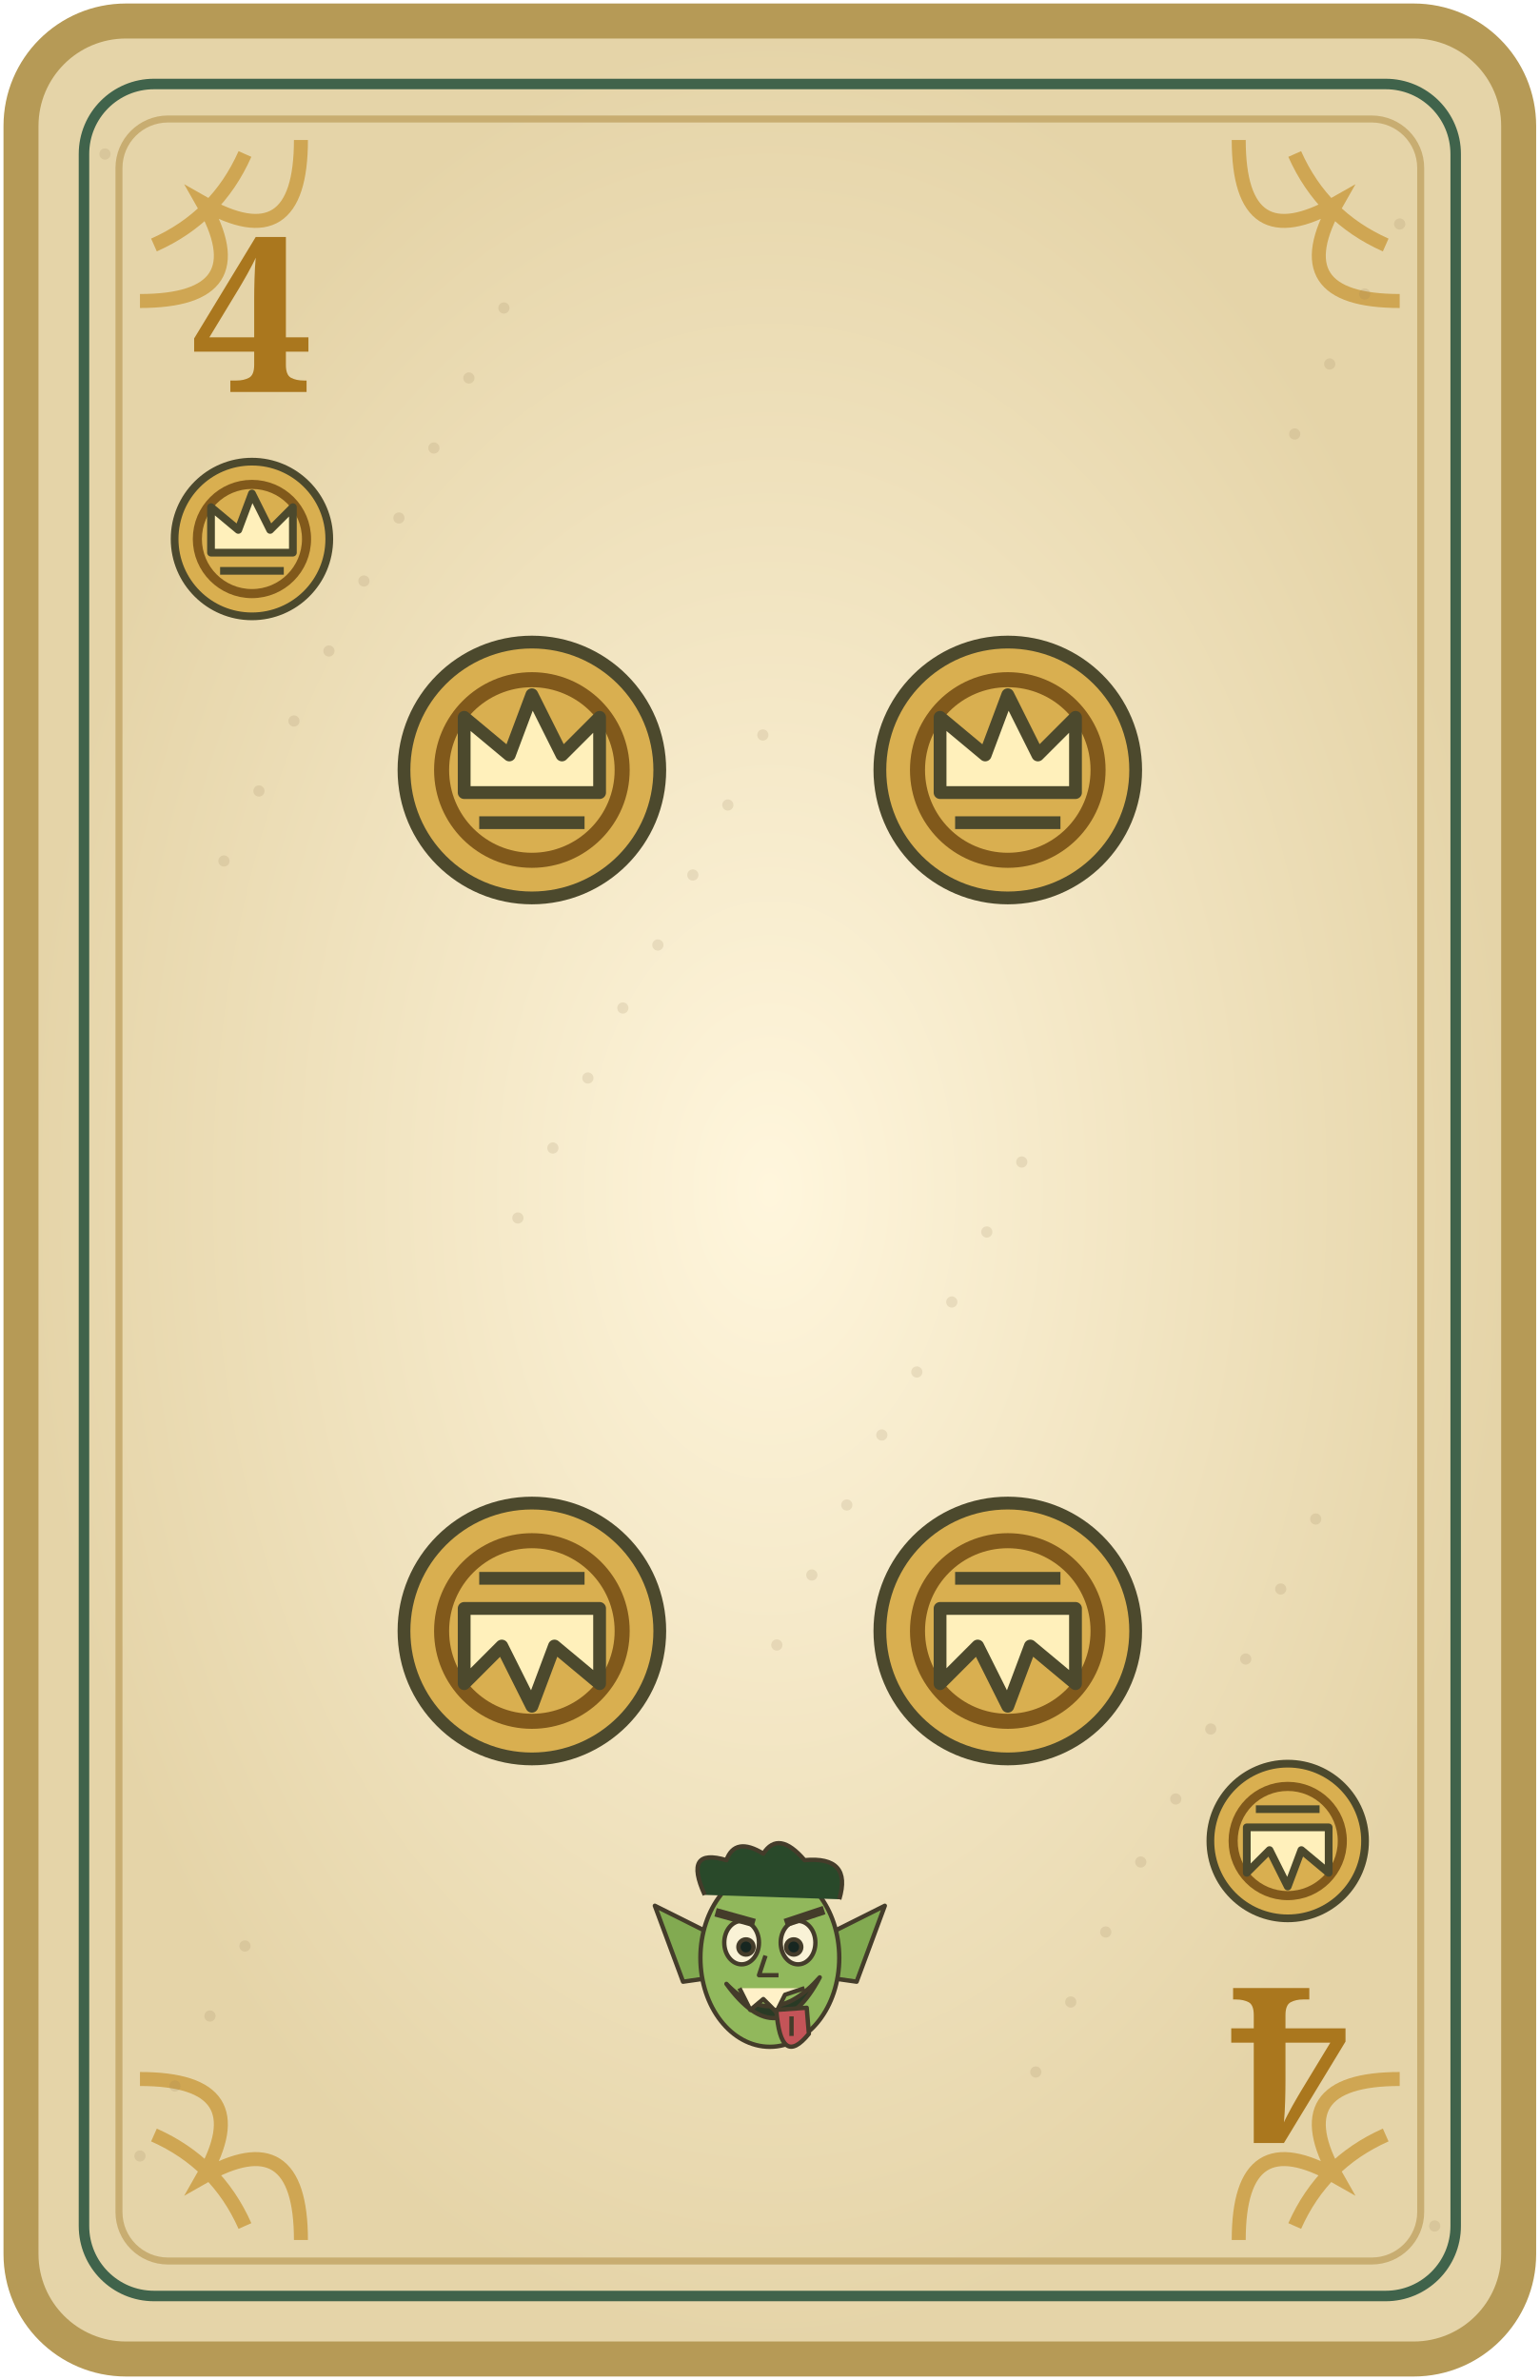
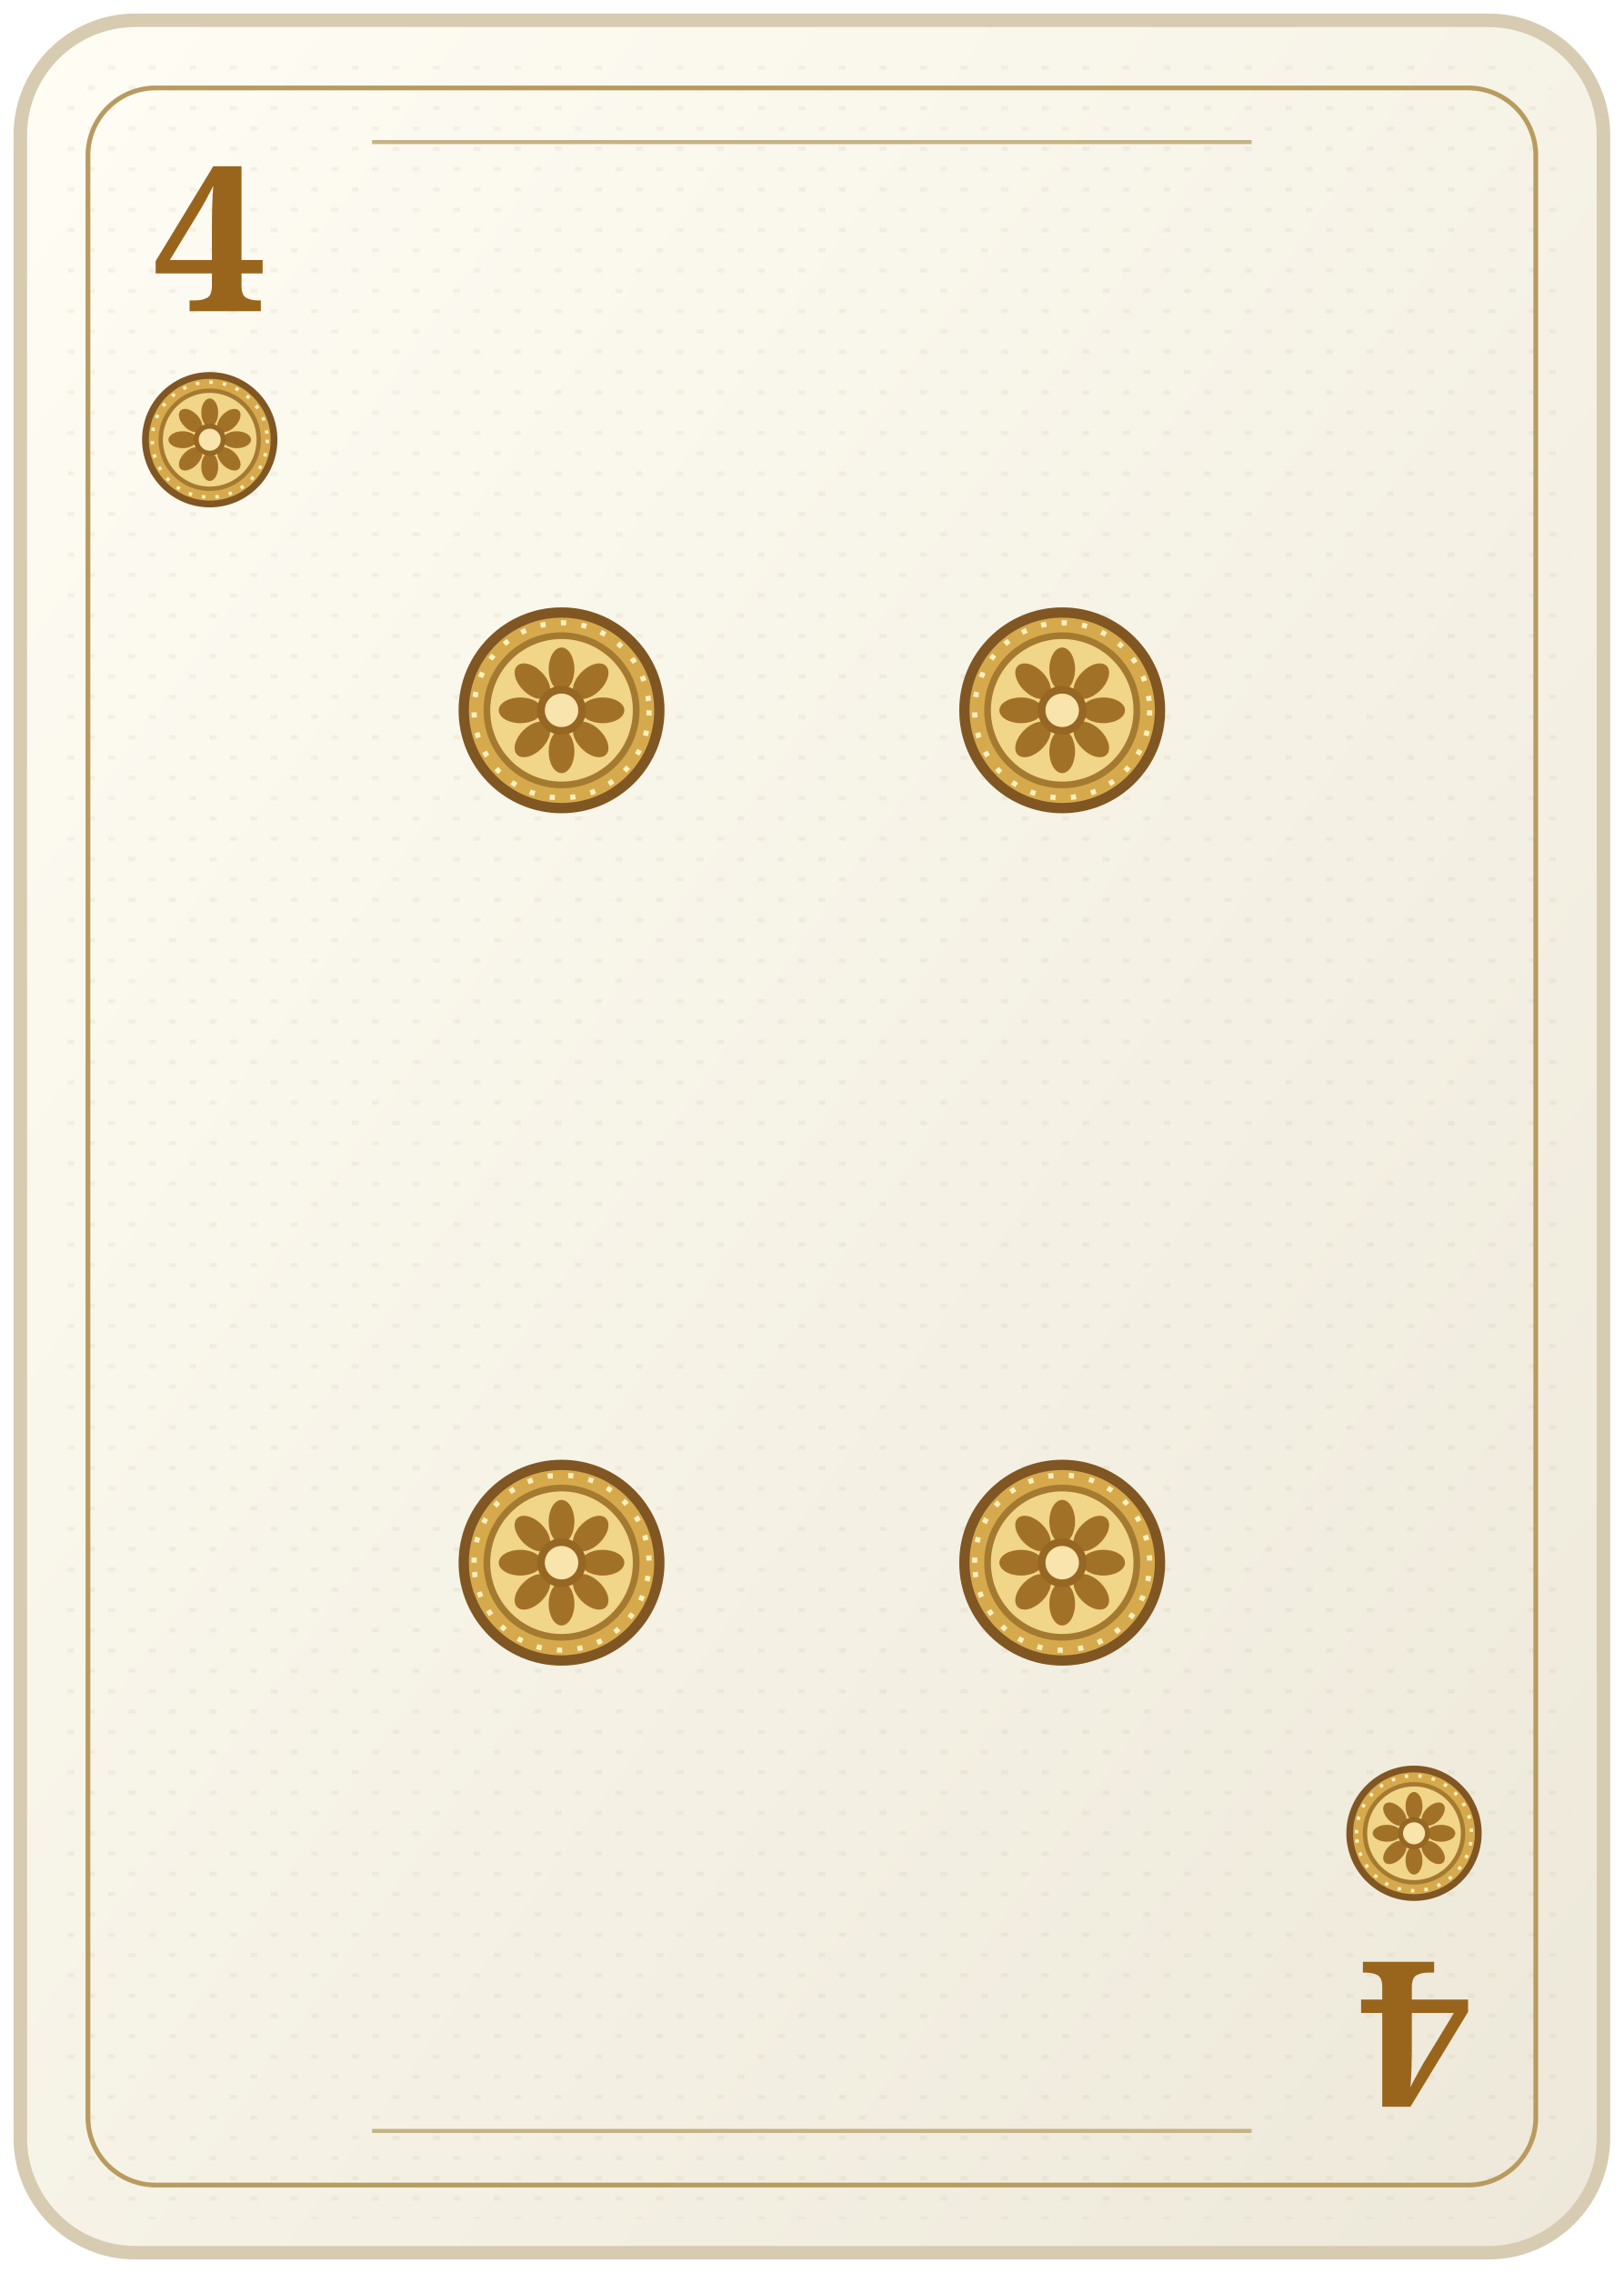
- <svg xmlns="http://www.w3.org/2000/svg" width="220" height="340" viewBox="0 0 220 340">
+ <svg xmlns="http://www.w3.org/2000/svg" width="240" height="336" viewBox="0 0 240 336">
  <defs>
-     <radialGradient id="paper">
-       <stop stop-color="#fff6dd" />
-       <stop offset="1" stop-color="#e5d4a8" />
-     </radialGradient>
-     <radialGradient id="felt">
-       <stop stop-color="#175a46" />
-       <stop offset="1" stop-color="#092f28" />
-     </radialGradient>
+     <linearGradient id="paper" x2="1" y2="1">
+       <stop stop-color="#fffdf4" />
+       <stop offset="1" stop-color="#ede8d9" />
+     </linearGradient>
+     <linearGradient id="foil" x2="1" y2="1">
+       <stop stop-color="#e6ce8b" />
+       <stop offset=".5" stop-color="#b89b5e" />
+       <stop offset="1" stop-color="#dfc583" />
+     </linearGradient>
+     <pattern id="grain" width="6" height="6" patternUnits="userSpaceOnUse">
+       <path d="M1 1h1M4 4h1" stroke="#a89570" opacity=".10" stroke-width=".6" />
+     </pattern>
+     <clipPath id="portrait">
+       <rect x="49" y="66" width="142" height="204" rx="30" />
+     </clipPath>
  </defs>
-   <rect x="3" y="3" width="214" height="334" rx="15" fill="url(#paper)" stroke="#b69a56" stroke-width="5" />
-   <rect x="12" y="12" width="196" height="316" rx="10" fill="none" stroke="#40634b" stroke-width="1.5" />
-   <rect x="17" y="17" width="186" height="306" rx="7" fill="none" stroke="#c8ad71" />
-   <path d="M0 23Q17 23 9 9Q23 17 23 0M2 15Q11 11 15 2" transform="translate(20 20) rotate(0)" fill="none" stroke="#cfa653" stroke-width="2" />
-   <path d="M0 23Q17 23 9 9Q23 17 23 0M2 15Q11 11 15 2" transform="translate(200 320) rotate(180)" fill="none" stroke="#cfa653" stroke-width="2" />
-   <path d="M0 23Q17 23 9 9Q23 17 23 0M2 15Q11 11 15 2" transform="translate(200 20) rotate(90)" fill="none" stroke="#cfa653" stroke-width="2" />
-   <path d="M0 23Q17 23 9 9Q23 17 23 0M2 15Q11 11 15 2" transform="translate(20 320) rotate(270)" fill="none" stroke="#cfa653" stroke-width="2" />
-   <circle cx="15" cy="22" r=".8" fill="#927951" opacity=".16" />
-   <circle cx="205" cy="318" r=".8" fill="#927951" opacity=".16" />
-   <circle cx="52" cy="83" r=".8" fill="#927951" opacity=".16" />
-   <circle cx="168" cy="257" r=".8" fill="#927951" opacity=".16" />
-   <circle cx="89" cy="144" r=".8" fill="#927951" opacity=".16" />
-   <circle cx="131" cy="196" r=".8" fill="#927951" opacity=".16" />
-   <circle cx="126" cy="205" r=".8" fill="#927951" opacity=".16" />
-   <circle cx="94" cy="135" r=".8" fill="#927951" opacity=".16" />
-   <circle cx="163" cy="266" r=".8" fill="#927951" opacity=".16" />
-   <circle cx="57" cy="74" r=".8" fill="#927951" opacity=".16" />
-   <circle cx="200" cy="32" r=".8" fill="#927951" opacity=".16" />
-   <circle cx="20" cy="308" r=".8" fill="#927951" opacity=".16" />
-   <circle cx="47" cy="93" r=".8" fill="#927951" opacity=".16" />
-   <circle cx="173" cy="247" r=".8" fill="#927951" opacity=".16" />
-   <circle cx="84" cy="154" r=".8" fill="#927951" opacity=".16" />
-   <circle cx="136" cy="186" r=".8" fill="#927951" opacity=".16" />
-   <circle cx="121" cy="215" r=".8" fill="#927951" opacity=".16" />
-   <circle cx="99" cy="125" r=".8" fill="#927951" opacity=".16" />
-   <circle cx="158" cy="276" r=".8" fill="#927951" opacity=".16" />
-   <circle cx="62" cy="64" r=".8" fill="#927951" opacity=".16" />
-   <circle cx="195" cy="42" r=".8" fill="#927951" opacity=".16" />
-   <circle cx="25" cy="298" r=".8" fill="#927951" opacity=".16" />
-   <circle cx="42" cy="103" r=".8" fill="#927951" opacity=".16" />
-   <circle cx="178" cy="237" r=".8" fill="#927951" opacity=".16" />
-   <circle cx="79" cy="164" r=".8" fill="#927951" opacity=".16" />
-   <circle cx="141" cy="176" r=".8" fill="#927951" opacity=".16" />
-   <circle cx="116" cy="225" r=".8" fill="#927951" opacity=".16" />
-   <circle cx="104" cy="115" r=".8" fill="#927951" opacity=".16" />
-   <circle cx="153" cy="286" r=".8" fill="#927951" opacity=".16" />
-   <circle cx="67" cy="54" r=".8" fill="#927951" opacity=".16" />
-   <circle cx="190" cy="52" r=".8" fill="#927951" opacity=".16" />
-   <circle cx="30" cy="288" r=".8" fill="#927951" opacity=".16" />
-   <circle cx="37" cy="113" r=".8" fill="#927951" opacity=".16" />
-   <circle cx="183" cy="227" r=".8" fill="#927951" opacity=".16" />
-   <circle cx="74" cy="174" r=".8" fill="#927951" opacity=".16" />
-   <circle cx="146" cy="166" r=".8" fill="#927951" opacity=".16" />
-   <circle cx="111" cy="235" r=".8" fill="#927951" opacity=".16" />
-   <circle cx="109" cy="105" r=".8" fill="#927951" opacity=".16" />
-   <circle cx="148" cy="296" r=".8" fill="#927951" opacity=".16" />
-   <circle cx="72" cy="44" r=".8" fill="#927951" opacity=".16" />
-   <circle cx="185" cy="62" r=".8" fill="#927951" opacity=".16" />
-   <circle cx="35" cy="278" r=".8" fill="#927951" opacity=".16" />
-   <circle cx="32" cy="123" r=".8" fill="#927951" opacity=".16" />
-   <circle cx="188" cy="217" r=".8" fill="#927951" opacity=".16" />
-   <g fill="#aa771e" font-family="Georgia,serif" font-weight="bold" text-anchor="middle">
-     <text x="36" y="56" font-size="31">4</text>
-     <g transform="translate(36 77) rotate(0) scale(0.65)" stroke="#4c492d" stroke-width="1.7" stroke-linejoin="round">
-       <circle r="17" fill="#d9af50" />
-       <circle r="12" fill="none" stroke="#81591b" stroke-width="2" />
-       <path d="M-9 3 -9-7 -3-2 0-10 4-2 9-7 9 3Z" fill="#fff0bb" />
-       <path d="M-7 7H7" />
-     </g>
-     <g transform="rotate(180 110 170)">
-       <text x="36" y="56" font-size="31">4</text>
-       <g transform="translate(36 77) rotate(0) scale(0.65)" stroke="#4c492d" stroke-width="1.7" stroke-linejoin="round">
-         <circle r="17" fill="#d9af50" />
-         <circle r="12" fill="none" stroke="#81591b" stroke-width="2" />
-         <path d="M-9 3 -9-7 -3-2 0-10 4-2 9-7 9 3Z" fill="#fff0bb" />
-         <path d="M-7 7H7" />
-       </g>
+   <rect x="3" y="3" width="234" height="330" rx="17" fill="url(#paper)" stroke="#d7cbb1" stroke-width="2" />
+   <rect x="8" y="8" width="224" height="320" rx="13" fill="url(#grain)" />
+   <rect x="13" y="13" width="214" height="310" rx="10" fill="none" stroke="#b89b5e" stroke-width=".7" />
+   <path d="M55 21H185M55 315H185" stroke="#c4b385" stroke-width=".6" />
+   <text x="31" y="46" fill="#99651d" text-anchor="middle" font-family="Georgia,serif" font-size="30" font-weight="bold">4</text>
+   <g data-suit="DENARI" transform="translate(31 65) rotate(0) scale(0.5)">
+     <circle r="19" fill="#d6aa4c" stroke="#805623" stroke-width="2" />
+     <circle r="14.5" fill="#f1d589" stroke="#a47a31" stroke-width="1.3" />
+     <ellipse cy="-8" rx="2.5" ry="4.2" fill="#a27128" transform="rotate(0)" />
+     <ellipse cy="-8" rx="2.5" ry="4.2" fill="#a27128" transform="rotate(45)" />
+     <ellipse cy="-8" rx="2.5" ry="4.2" fill="#a27128" transform="rotate(90)" />
+     <ellipse cy="-8" rx="2.5" ry="4.2" fill="#a27128" transform="rotate(135)" />
+     <ellipse cy="-8" rx="2.5" ry="4.2" fill="#a27128" transform="rotate(180)" />
+     <ellipse cy="-8" rx="2.5" ry="4.2" fill="#a27128" transform="rotate(225)" />
+     <ellipse cy="-8" rx="2.5" ry="4.2" fill="#a27128" transform="rotate(270)" />
+     <ellipse cy="-8" rx="2.5" ry="4.2" fill="#a27128" transform="rotate(315)" />
+     <circle r="4" fill="#f8e4ac" stroke="#966623" stroke-width="1.5" />
+     <circle r="17" fill="none" stroke="#fff0bf" stroke-dasharray="1 3" stroke-width="1" />
+   </g>
+   <g transform="rotate(180 120 168)">
+     <text x="31" y="46" fill="#99651d" text-anchor="middle" font-family="Georgia,serif" font-size="30" font-weight="bold">4</text>
+     <g data-suit="DENARI" transform="translate(31 65) rotate(0) scale(0.5)">
+       <circle r="19" fill="#d6aa4c" stroke="#805623" stroke-width="2" />
+       <circle r="14.5" fill="#f1d589" stroke="#a47a31" stroke-width="1.3" />
+       <ellipse cy="-8" rx="2.5" ry="4.2" fill="#a27128" transform="rotate(0)" />
+       <ellipse cy="-8" rx="2.5" ry="4.2" fill="#a27128" transform="rotate(45)" />
+       <ellipse cy="-8" rx="2.5" ry="4.2" fill="#a27128" transform="rotate(90)" />
+       <ellipse cy="-8" rx="2.5" ry="4.2" fill="#a27128" transform="rotate(135)" />
+       <ellipse cy="-8" rx="2.5" ry="4.2" fill="#a27128" transform="rotate(180)" />
+       <ellipse cy="-8" rx="2.5" ry="4.2" fill="#a27128" transform="rotate(225)" />
+       <ellipse cy="-8" rx="2.5" ry="4.2" fill="#a27128" transform="rotate(270)" />
+       <ellipse cy="-8" rx="2.5" ry="4.2" fill="#a27128" transform="rotate(315)" />
+       <circle r="4" fill="#f8e4ac" stroke="#966623" stroke-width="1.5" />
+       <circle r="17" fill="none" stroke="#fff0bf" stroke-dasharray="1 3" stroke-width="1" />
    </g>
  </g>
-   <g transform="translate(76 110) rotate(0) scale(1.075)" stroke="#4c492d" stroke-width="1.7" stroke-linejoin="round">
-     <circle r="17" fill="#d9af50" />
-     <circle r="12" fill="none" stroke="#81591b" stroke-width="2" />
-     <path d="M-9 3 -9-7 -3-2 0-10 4-2 9-7 9 3Z" fill="#fff0bb" />
-     <path d="M-7 7H7" />
+   <g data-suit="DENARI" transform="translate(83 105) rotate(0) scale(0.7608696)">
+     <circle r="19" fill="#d6aa4c" stroke="#805623" stroke-width="2" />
+     <circle r="14.5" fill="#f1d589" stroke="#a47a31" stroke-width="1.3" />
+     <ellipse cy="-8" rx="2.5" ry="4.2" fill="#a27128" transform="rotate(0)" />
+     <ellipse cy="-8" rx="2.5" ry="4.2" fill="#a27128" transform="rotate(45)" />
+     <ellipse cy="-8" rx="2.5" ry="4.2" fill="#a27128" transform="rotate(90)" />
+     <ellipse cy="-8" rx="2.5" ry="4.2" fill="#a27128" transform="rotate(135)" />
+     <ellipse cy="-8" rx="2.5" ry="4.2" fill="#a27128" transform="rotate(180)" />
+     <ellipse cy="-8" rx="2.5" ry="4.2" fill="#a27128" transform="rotate(225)" />
+     <ellipse cy="-8" rx="2.5" ry="4.2" fill="#a27128" transform="rotate(270)" />
+     <ellipse cy="-8" rx="2.5" ry="4.2" fill="#a27128" transform="rotate(315)" />
+     <circle r="4" fill="#f8e4ac" stroke="#966623" stroke-width="1.5" />
+     <circle r="17" fill="none" stroke="#fff0bf" stroke-dasharray="1 3" stroke-width="1" />
  </g>
-   <g transform="translate(144 110) rotate(0) scale(1.075)" stroke="#4c492d" stroke-width="1.7" stroke-linejoin="round">
-     <circle r="17" fill="#d9af50" />
-     <circle r="12" fill="none" stroke="#81591b" stroke-width="2" />
-     <path d="M-9 3 -9-7 -3-2 0-10 4-2 9-7 9 3Z" fill="#fff0bb" />
-     <path d="M-7 7H7" />
+   <g data-suit="DENARI" transform="translate(157 105) rotate(0) scale(0.7608696)">
+     <circle r="19" fill="#d6aa4c" stroke="#805623" stroke-width="2" />
+     <circle r="14.5" fill="#f1d589" stroke="#a47a31" stroke-width="1.3" />
+     <ellipse cy="-8" rx="2.5" ry="4.2" fill="#a27128" transform="rotate(0)" />
+     <ellipse cy="-8" rx="2.5" ry="4.2" fill="#a27128" transform="rotate(45)" />
+     <ellipse cy="-8" rx="2.5" ry="4.2" fill="#a27128" transform="rotate(90)" />
+     <ellipse cy="-8" rx="2.5" ry="4.2" fill="#a27128" transform="rotate(135)" />
+     <ellipse cy="-8" rx="2.5" ry="4.2" fill="#a27128" transform="rotate(180)" />
+     <ellipse cy="-8" rx="2.5" ry="4.2" fill="#a27128" transform="rotate(225)" />
+     <ellipse cy="-8" rx="2.5" ry="4.2" fill="#a27128" transform="rotate(270)" />
+     <ellipse cy="-8" rx="2.5" ry="4.2" fill="#a27128" transform="rotate(315)" />
+     <circle r="4" fill="#f8e4ac" stroke="#966623" stroke-width="1.5" />
+     <circle r="17" fill="none" stroke="#fff0bf" stroke-dasharray="1 3" stroke-width="1" />
  </g>
-   <g transform="translate(76 233) rotate(180) scale(1.075)" stroke="#4c492d" stroke-width="1.7" stroke-linejoin="round">
-     <circle r="17" fill="#d9af50" />
-     <circle r="12" fill="none" stroke="#81591b" stroke-width="2" />
-     <path d="M-9 3 -9-7 -3-2 0-10 4-2 9-7 9 3Z" fill="#fff0bb" />
-     <path d="M-7 7H7" />
+   <g data-suit="DENARI" transform="translate(83 231) rotate(180) scale(0.7608696)">
+     <circle r="19" fill="#d6aa4c" stroke="#805623" stroke-width="2" />
+     <circle r="14.5" fill="#f1d589" stroke="#a47a31" stroke-width="1.3" />
+     <ellipse cy="-8" rx="2.5" ry="4.2" fill="#a27128" transform="rotate(0)" />
+     <ellipse cy="-8" rx="2.5" ry="4.2" fill="#a27128" transform="rotate(45)" />
+     <ellipse cy="-8" rx="2.5" ry="4.2" fill="#a27128" transform="rotate(90)" />
+     <ellipse cy="-8" rx="2.5" ry="4.2" fill="#a27128" transform="rotate(135)" />
+     <ellipse cy="-8" rx="2.5" ry="4.2" fill="#a27128" transform="rotate(180)" />
+     <ellipse cy="-8" rx="2.5" ry="4.2" fill="#a27128" transform="rotate(225)" />
+     <ellipse cy="-8" rx="2.5" ry="4.2" fill="#a27128" transform="rotate(270)" />
+     <ellipse cy="-8" rx="2.5" ry="4.2" fill="#a27128" transform="rotate(315)" />
+     <circle r="4" fill="#f8e4ac" stroke="#966623" stroke-width="1.5" />
+     <circle r="17" fill="none" stroke="#fff0bf" stroke-dasharray="1 3" stroke-width="1" />
  </g>
-   <g transform="translate(144 233) rotate(180) scale(1.075)" stroke="#4c492d" stroke-width="1.7" stroke-linejoin="round">
-     <circle r="17" fill="#d9af50" />
-     <circle r="12" fill="none" stroke="#81591b" stroke-width="2" />
-     <path d="M-9 3 -9-7 -3-2 0-10 4-2 9-7 9 3Z" fill="#fff0bb" />
-     <path d="M-7 7H7" />
-   </g>
-   <g transform="translate(110 280) scale(0.31)" stroke="#443c2a" stroke-width="2" stroke-linejoin="round">
-     <path d="M-27-12 -53-25 -40 10 -26 8M27-12 53-25 40 10 26 8" fill="#82aa51" />
-     <ellipse cy="-1" rx="32" ry="41" fill="#91b85c" />
-     <path d="M-30-30Q-40-52-20-46Q-16-57-3-49Q4-60 16-46Q38-48 32-28" fill="#29492a" />
-     <ellipse cx="-13" cy="-8" rx="8" ry="10" fill="#f9f2d6" />
-     <ellipse cx="13" cy="-8" rx="8" ry="10" fill="#f9f2d6" />
-     <circle cx="-11" cy="-6" r="3.5" fill="#172620" />
-     <circle cx="11" cy="-6" r="3.5" fill="#172620" />
-     <path d="M-25-22 -7-17M7-17 25-23" stroke-width="4" />
-     <path d="M-2-2 -5 7 4 7" fill="none" />
-     <path d="M-20 11Q1 33 23 8Q4 44-20 11Z" fill="#293a25" />
-     <path d="M-14 13 -9 23 -3 18 3 24 7 16 16 13" fill="#fff1c8" />
-     <path d="M3 23Q5 50 18 34L17 22Z" fill="#c45458" />
-     <path d="M10 26V35" />
+   <g data-suit="DENARI" transform="translate(157 231) rotate(180) scale(0.7608696)">
+     <circle r="19" fill="#d6aa4c" stroke="#805623" stroke-width="2" />
+     <circle r="14.5" fill="#f1d589" stroke="#a47a31" stroke-width="1.3" />
+     <ellipse cy="-8" rx="2.5" ry="4.2" fill="#a27128" transform="rotate(0)" />
+     <ellipse cy="-8" rx="2.5" ry="4.2" fill="#a27128" transform="rotate(45)" />
+     <ellipse cy="-8" rx="2.5" ry="4.2" fill="#a27128" transform="rotate(90)" />
+     <ellipse cy="-8" rx="2.5" ry="4.2" fill="#a27128" transform="rotate(135)" />
+     <ellipse cy="-8" rx="2.5" ry="4.2" fill="#a27128" transform="rotate(180)" />
+     <ellipse cy="-8" rx="2.5" ry="4.2" fill="#a27128" transform="rotate(225)" />
+     <ellipse cy="-8" rx="2.5" ry="4.2" fill="#a27128" transform="rotate(270)" />
+     <ellipse cy="-8" rx="2.5" ry="4.2" fill="#a27128" transform="rotate(315)" />
+     <circle r="4" fill="#f8e4ac" stroke="#966623" stroke-width="1.5" />
+     <circle r="17" fill="none" stroke="#fff0bf" stroke-dasharray="1 3" stroke-width="1" />
  </g>
</svg>
